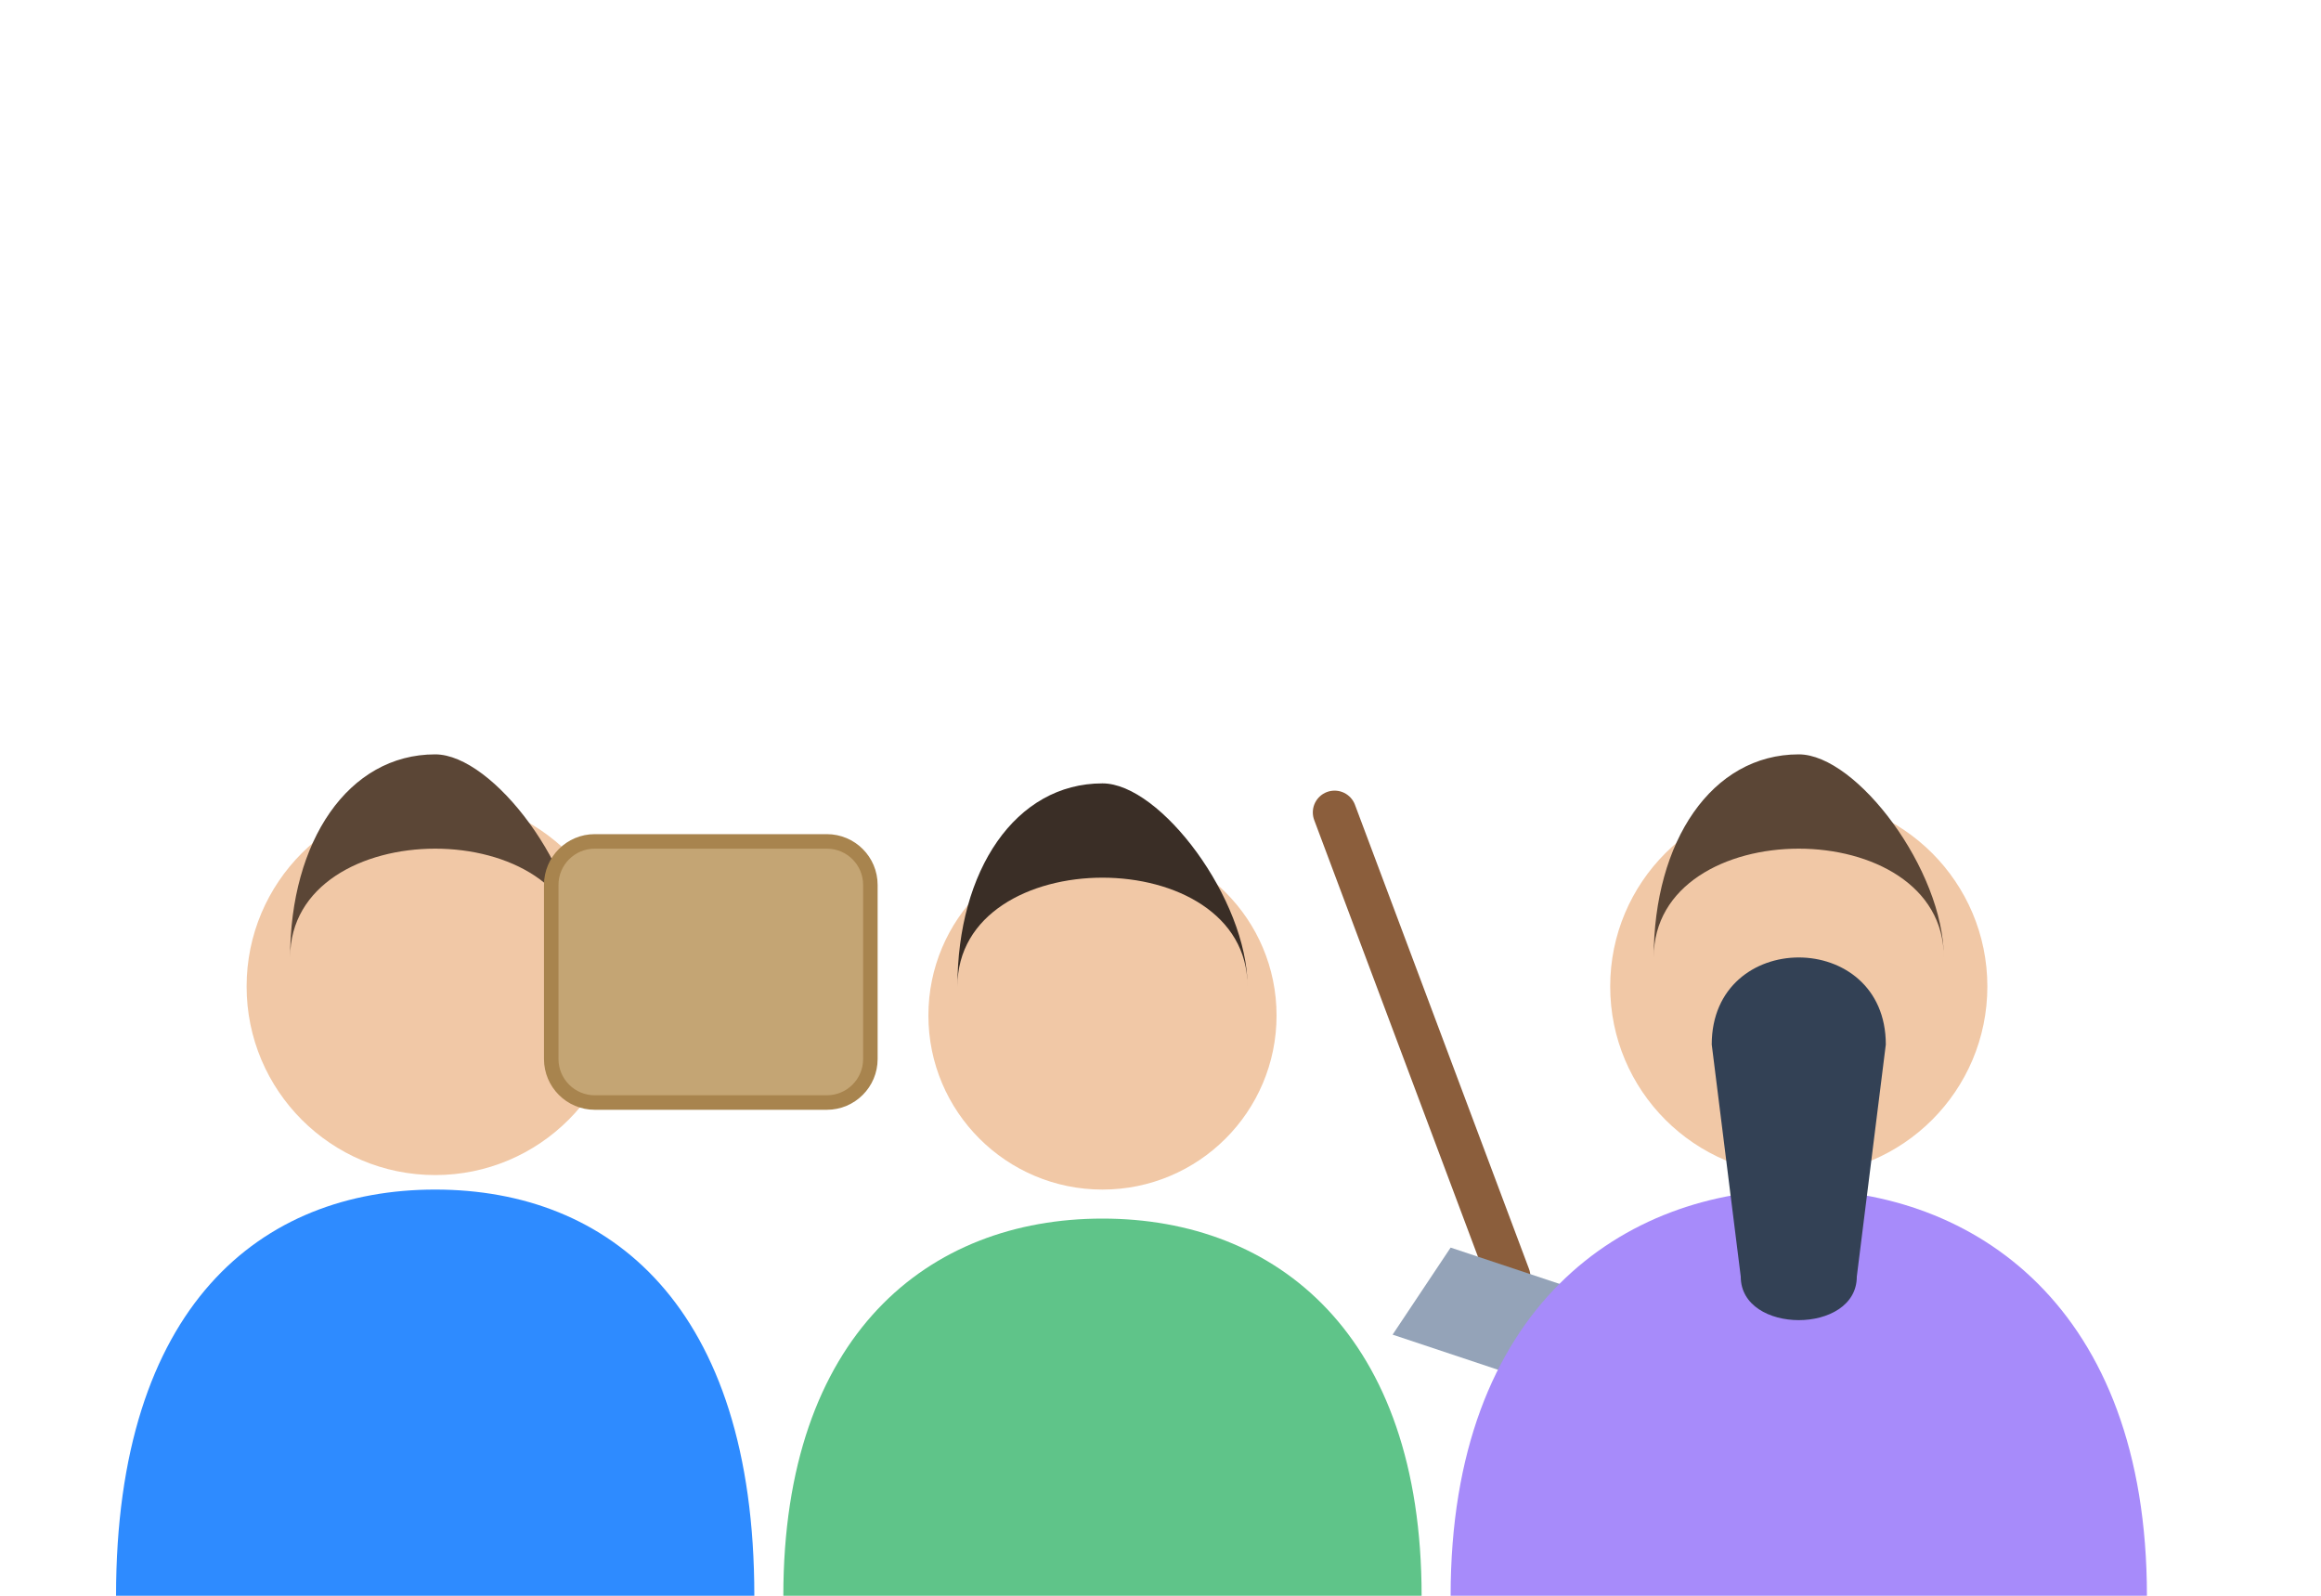
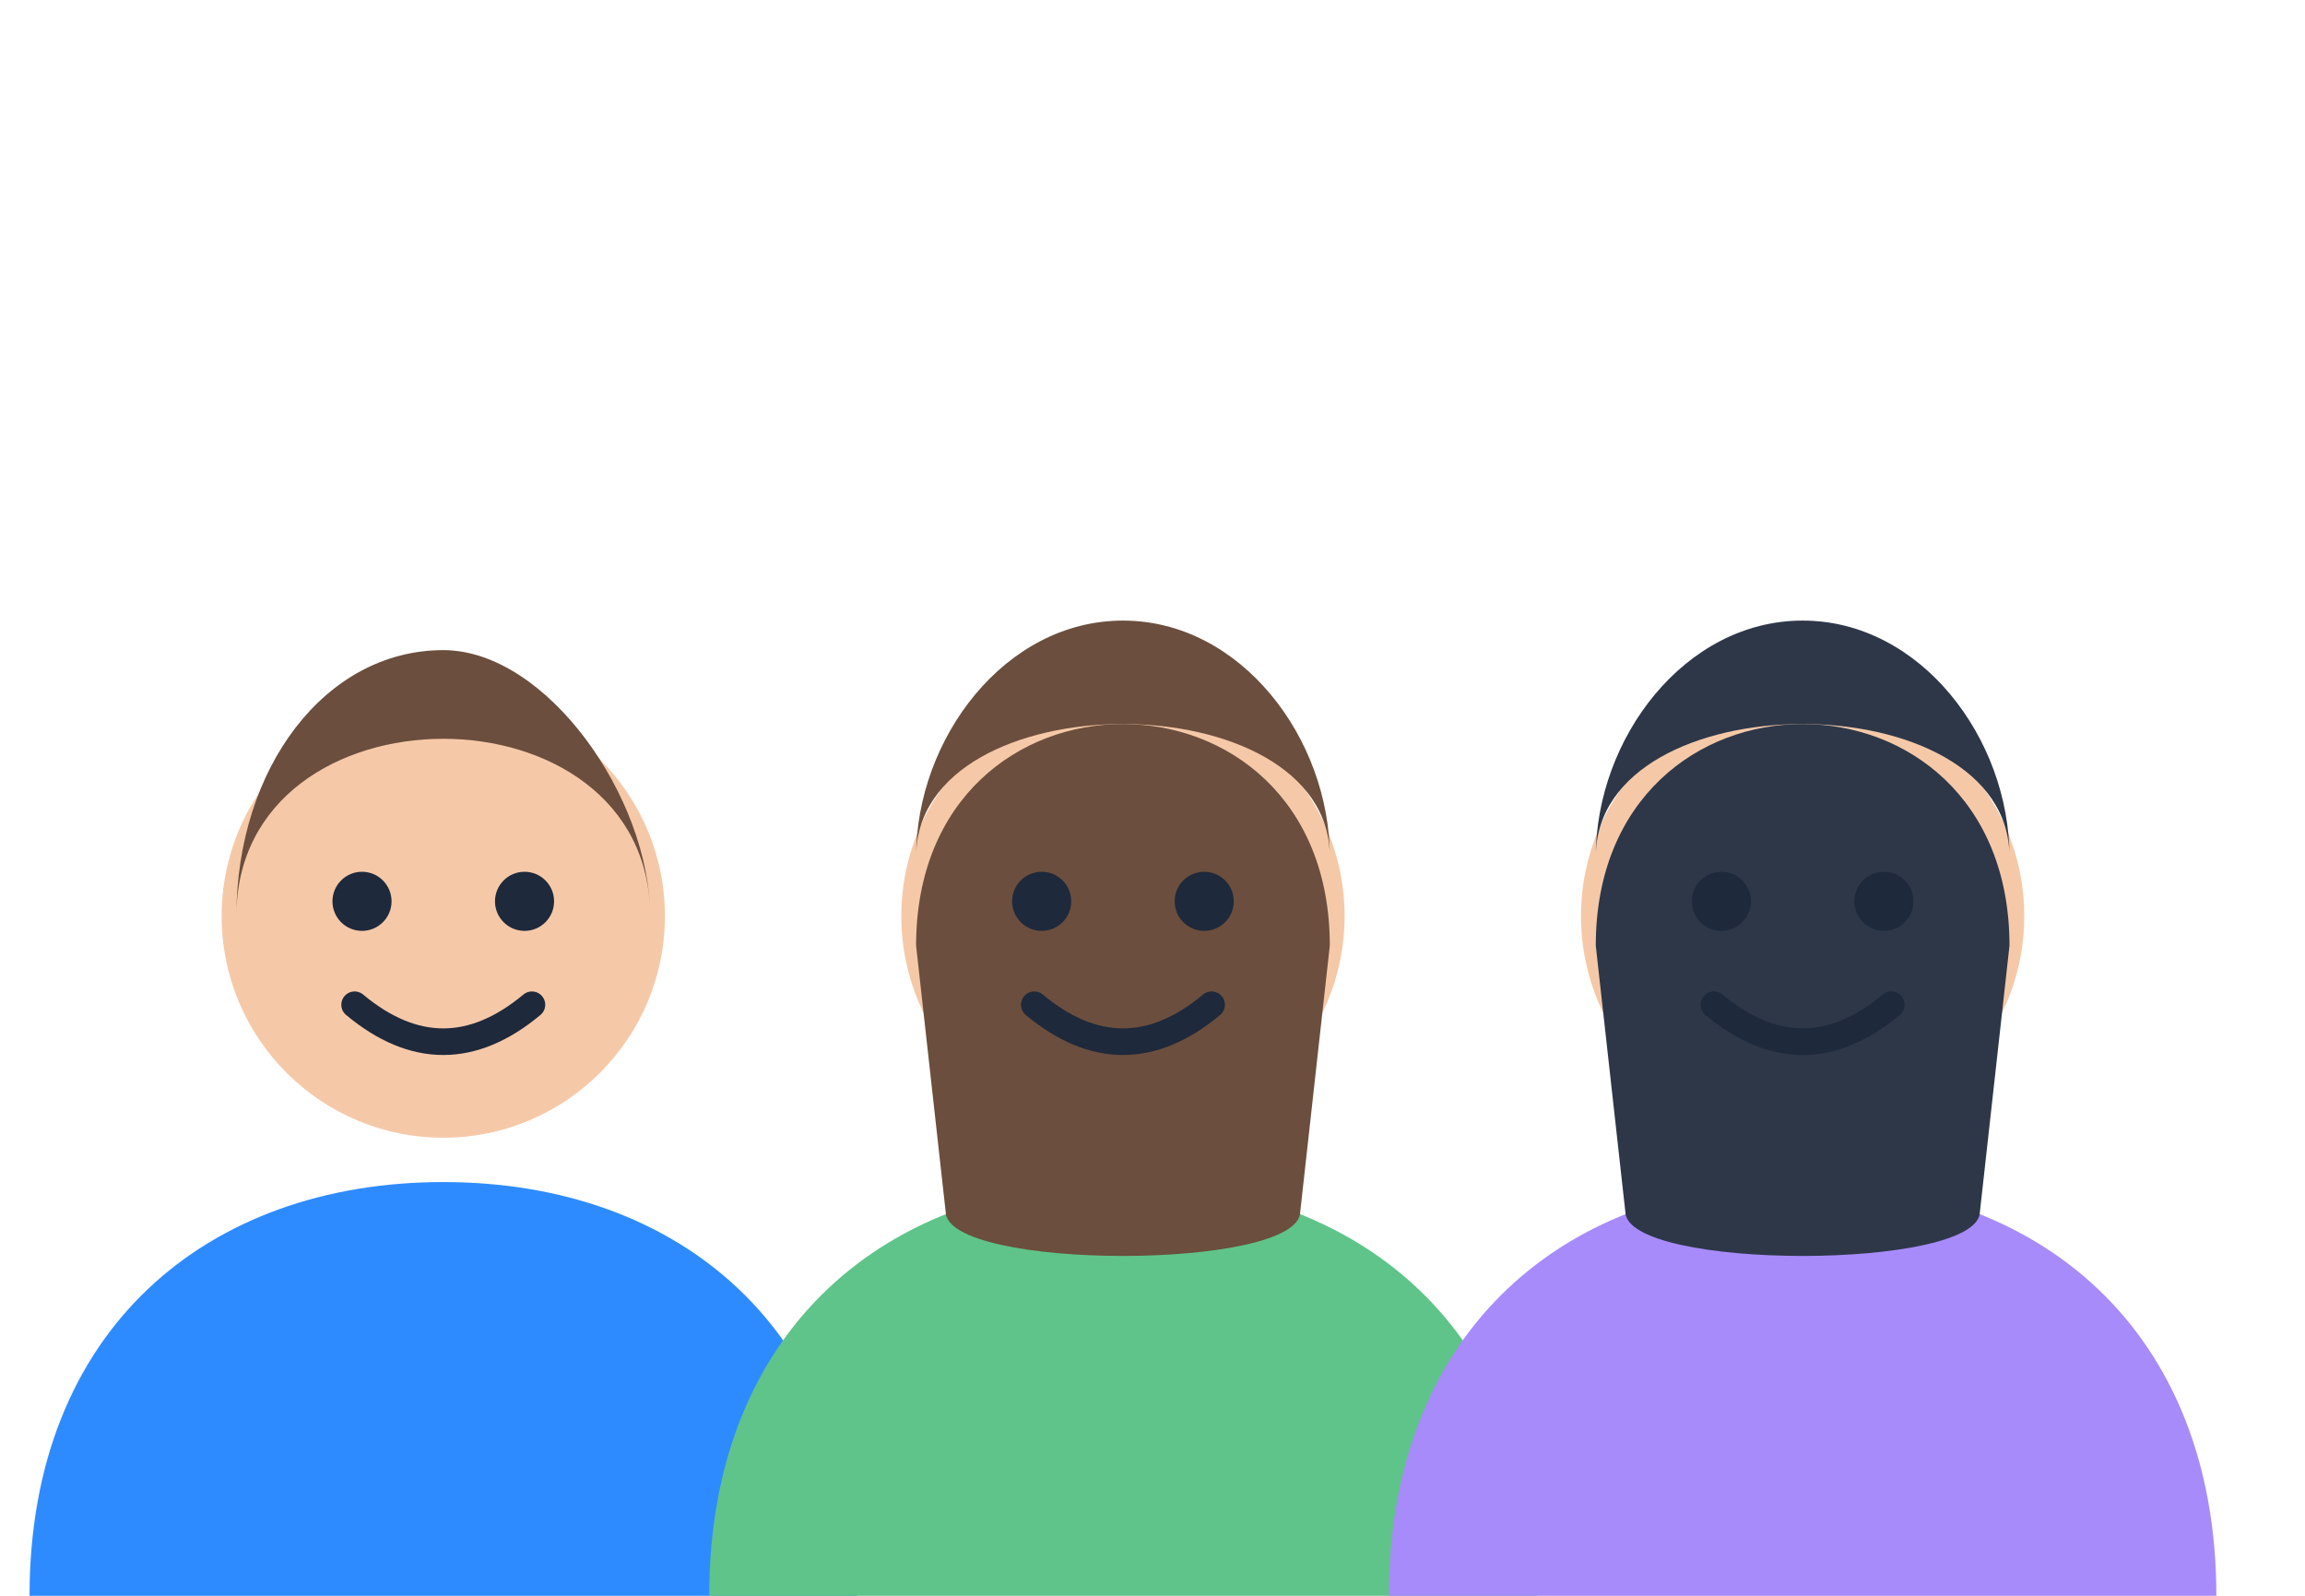
- <svg xmlns="http://www.w3.org/2000/svg" viewBox="0 0 160 110" fill="none">
+ <svg xmlns="http://www.w3.org/2000/svg" viewBox="0 0 156 108" fill="none" aria-hidden="true">
  <g>
-     <path d="M8 110 C8 90 18 82 30 82 C42 82 52 90 52 110 Z" fill="#2E8BFF" />
-     <circle cx="30" cy="68" r="13" fill="#F1C8A6" />
-     <path d="M20 66 C20 56 40 56 40 66 C40 60 34 52 30 52 C24 52 20 58 20 66 Z" fill="#5B4636" />
-     <rect x="38" y="58" width="22" height="18" rx="3" fill="#C4A574" stroke="#A8844E" stroke-width="1" />
+     <path d="M2 108 C2 90 14 80 30 80 C46 80 58 90 58 108 Z" fill="#2E8BFF" />
+     <circle cx="30" cy="62" r="15" fill="#F5C9A8" />
+     <path d="M16 62 C16 46 44 46 44 62 C44 54 37 44 30 44 C22 44 16 52 16 62 Z" fill="#6B4E3D" />
+     <circle cx="24.5" cy="61" r="2" fill="#1E293B" />
+     <circle cx="35.5" cy="61" r="2" fill="#1E293B" />
+     <path d="M24 68 Q30 73 36 68" stroke="#1E293B" stroke-width="1.8" stroke-linecap="round" fill="none" />
  </g>
  <g>
-     <path d="M54 110 C54 92 64 84 76 84 C88 84 98 92 98 110 Z" fill="#5FC489" />
-     <circle cx="76" cy="70" r="12" fill="#F1C8A6" />
-     <path d="M66 68 C66 58 86 58 86 68 C86 62 80 54 76 54 C70 54 66 60 66 68 Z" fill="#3A2E26" />
-     <line x1="92" y1="56" x2="104" y2="88" stroke="#8B5E3C" stroke-width="3" stroke-linecap="round" />
-     <path d="M100 86 L112 90 L108 96 L96 92 Z" fill="#94A3B8" />
+     <path d="M48 108 C48 90 60 80 76 80 C92 80 104 90 104 108 Z" fill="#5FC489" />
+     <circle cx="76" cy="62" r="15" fill="#F5C9A8" />
+     <path d="M62 64 C62 44 90 44 90 64 L88 82 C88 86 64 86 64 82 Z" fill="#6B4E3D" />
+     <path d="M62 58 C62 46 90 46 90 58 C90 50 84 42 76 42 C68 42 62 50 62 58 Z" fill="#6B4E3D" />
+     <circle cx="70.5" cy="61" r="2" fill="#1E293B" />
+     <circle cx="81.5" cy="61" r="2" fill="#1E293B" />
+     <path d="M70 68 Q76 73 82 68" stroke="#1E293B" stroke-width="1.8" stroke-linecap="round" fill="none" />
  </g>
  <g>
-     <path d="M100 110 C100 90 112 82 124 82 C136 82 148 90 148 110 Z" fill="#A78BFA" />
-     <circle cx="124" cy="68" r="13" fill="#F1C8A6" />
-     <path d="M114 66 C114 56 134 56 134 66 C134 60 128 52 124 52 C118 52 114 58 114 66 Z" fill="#5B4636" />
-     <path d="M118 72 C118 64 130 64 130 72 L128 88 C128 92 120 92 120 88 Z" fill="#334155" />
+     <path d="M94 108 C94 90 106 80 122 80 C138 80 150 90 150 108 Z" fill="#A78BFA" />
+     <circle cx="122" cy="62" r="15" fill="#F5C9A8" />
+     <path d="M108 64 C108 44 136 44 136 64 L134 82 C134 86 110 86 110 82 Z" fill="#2D3748" />
+     <path d="M108 58 C108 46 136 46 136 58 C136 50 130 42 122 42 C114 42 108 50 108 58 Z" fill="#2D3748" />
+     <circle cx="116.5" cy="61" r="2" fill="#1E293B" />
+     <circle cx="127.5" cy="61" r="2" fill="#1E293B" />
+     <path d="M116 68 Q122 73 128 68" stroke="#1E293B" stroke-width="1.8" stroke-linecap="round" fill="none" />
  </g>
</svg>
